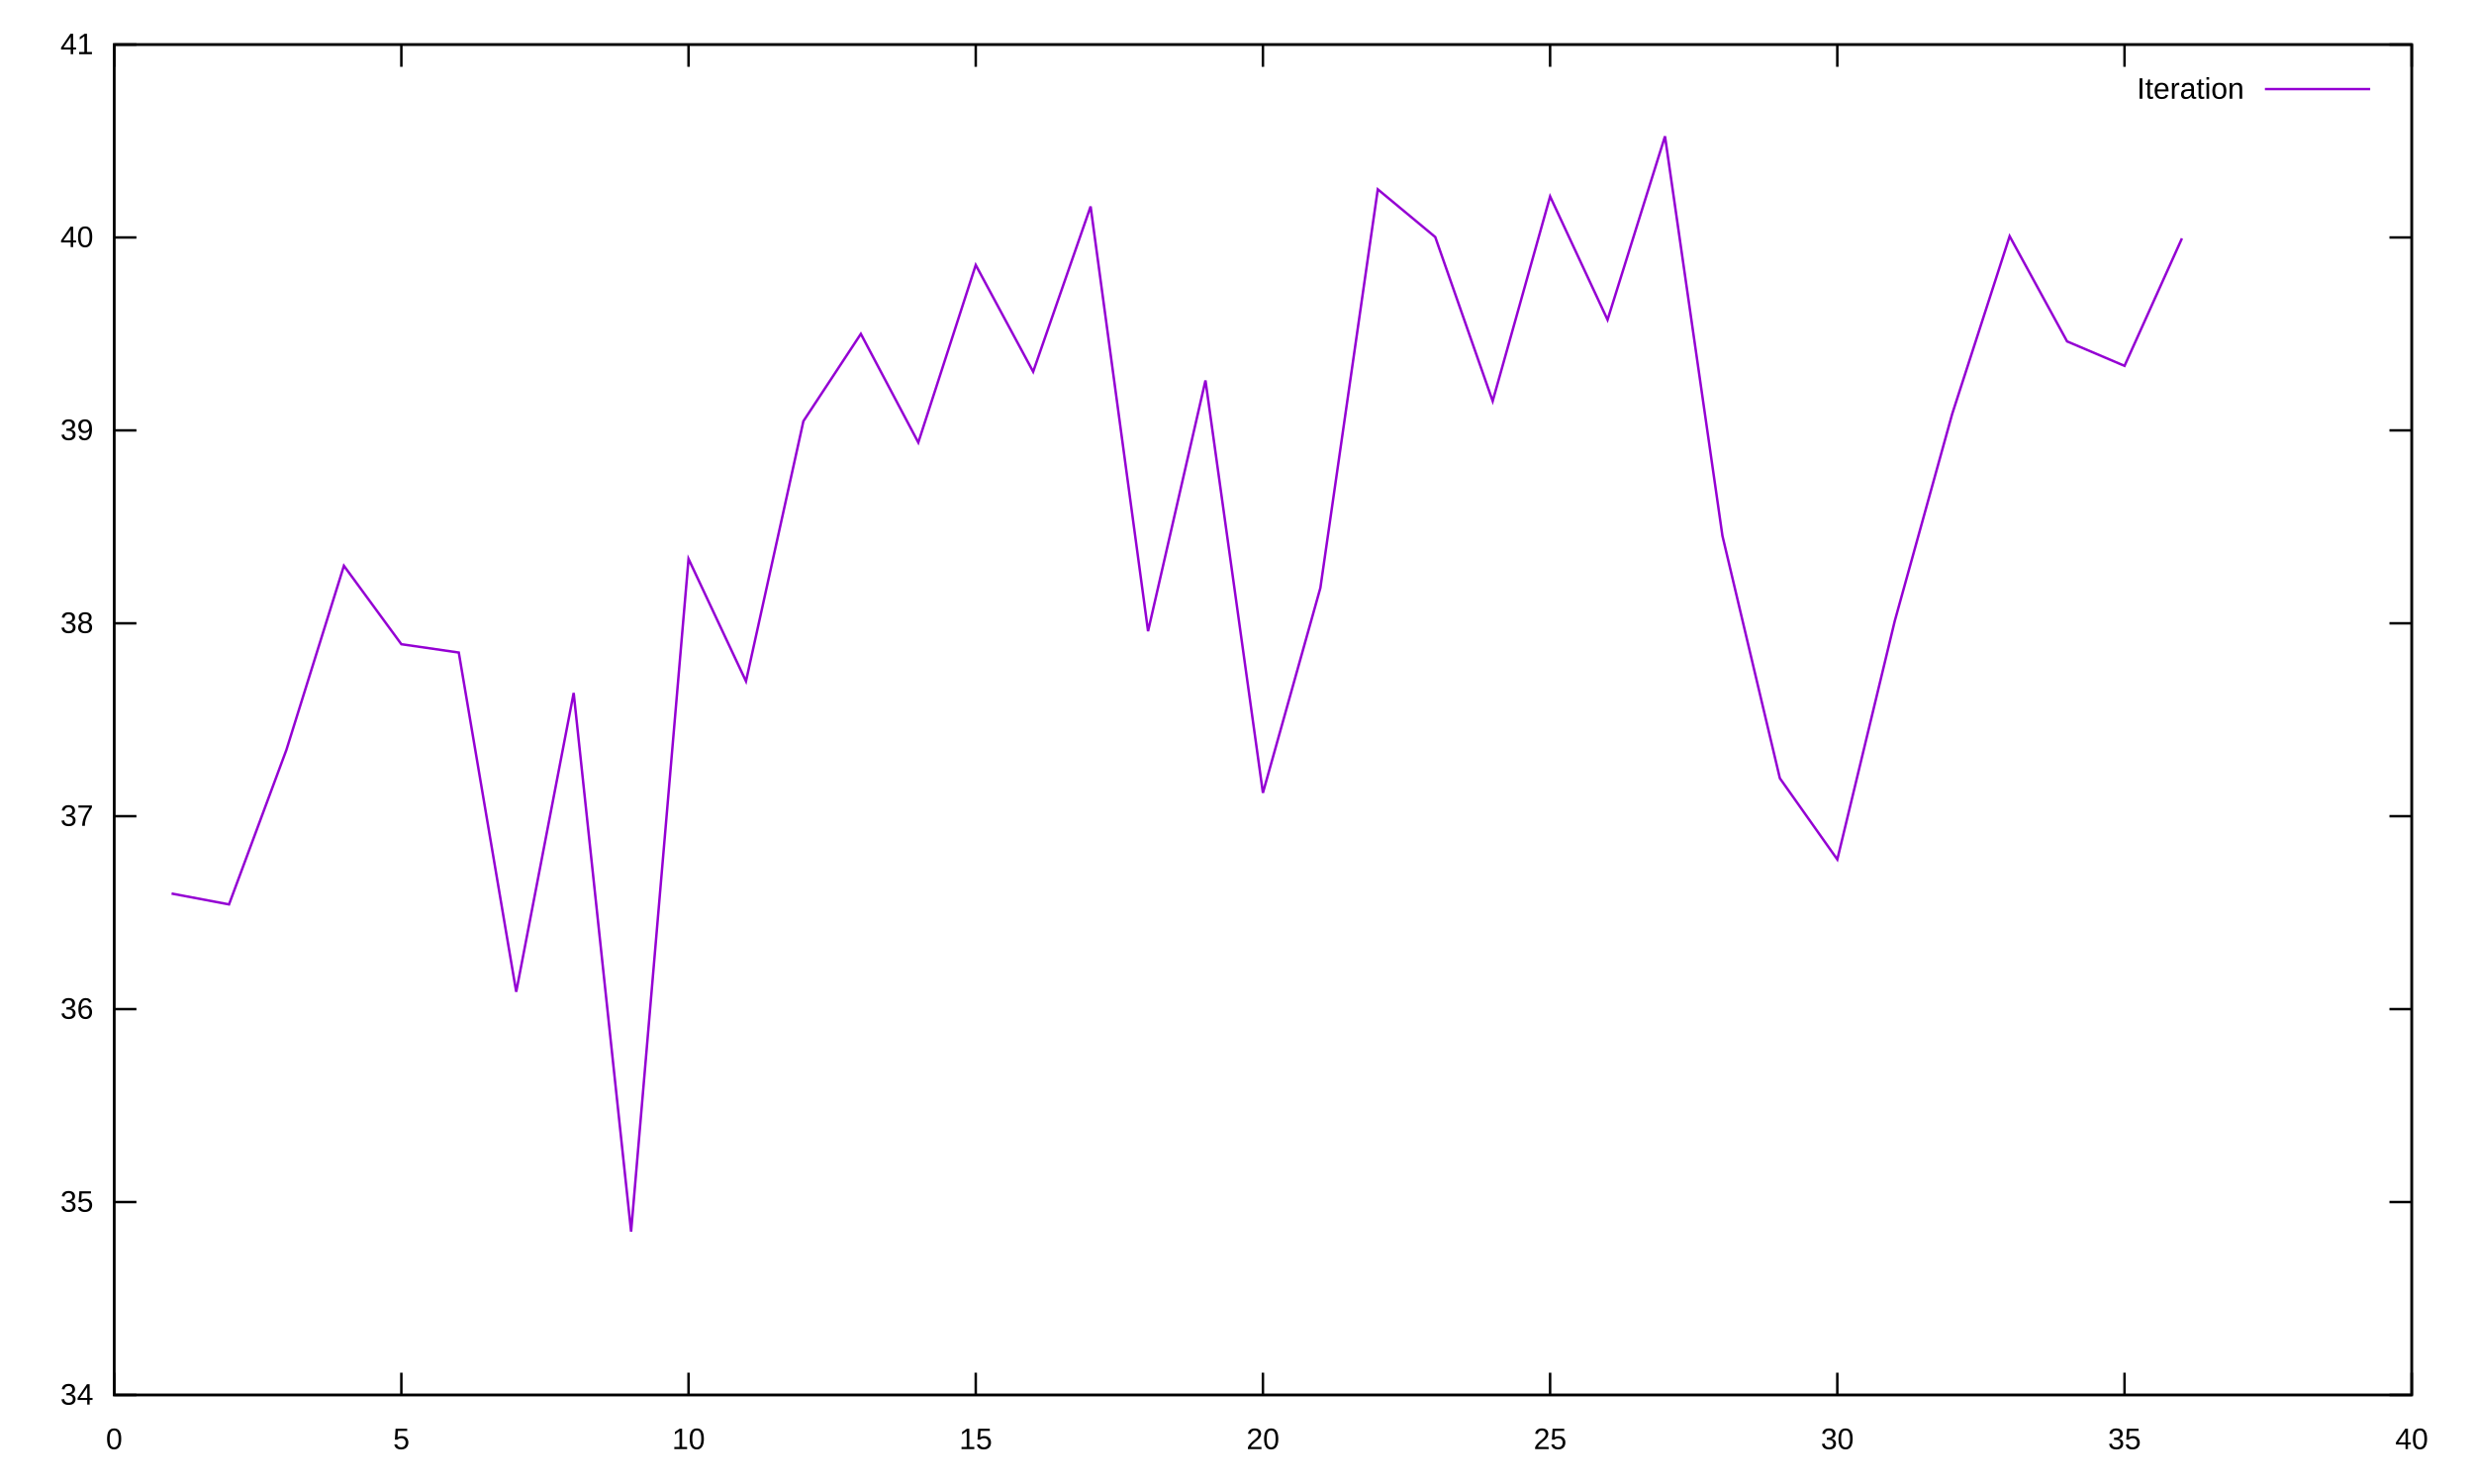
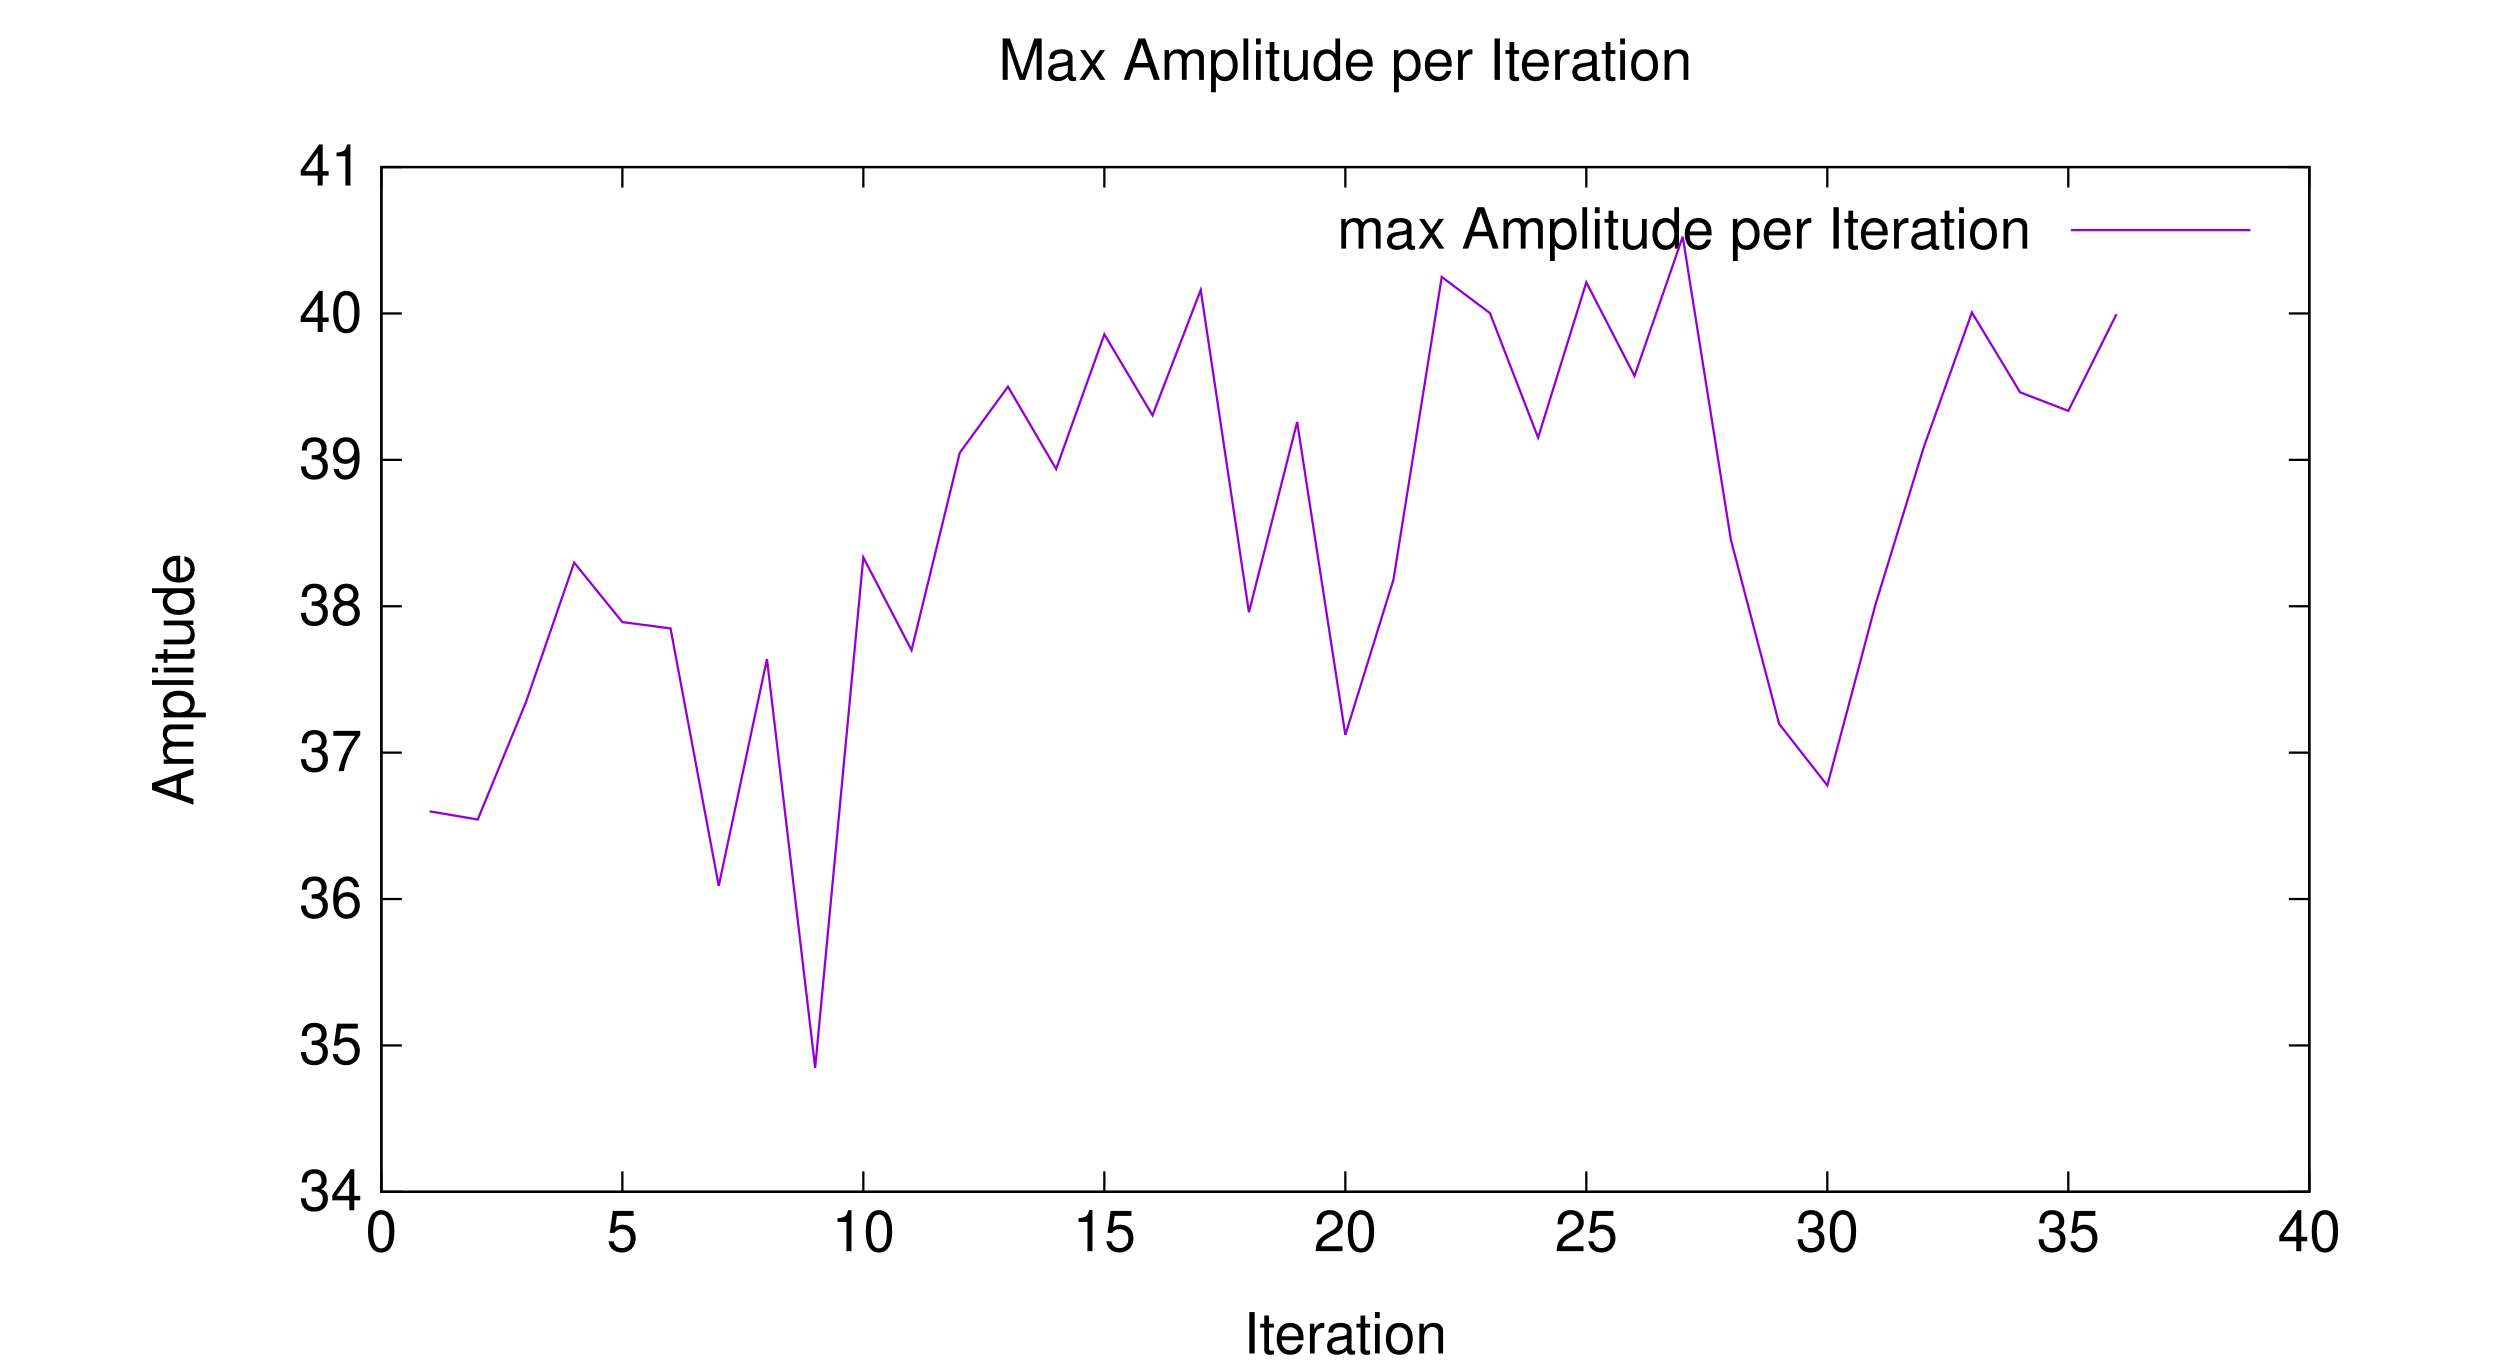
- <svg xmlns="http://www.w3.org/2000/svg" xmlns:xlink="http://www.w3.org/1999/xlink" width="1000" height="600" viewBox="0 0 1000 600">
+ <svg xmlns="http://www.w3.org/2000/svg" xmlns:xlink="http://www.w3.org/1999/xlink" width="1100" height="600" viewBox="0 0 1100 600">
  <g id="gnuplot_canvas">
-     <rect x="0" y="0" width="1000" height="600" fill="none" />
+     <rect x="0" y="0" width="1100" height="600" fill="none" />
    <defs>
      <circle id="gpDot" r="0.5" stroke-width="0.5" stroke="currentColor" />
      <path id="gpPt0" stroke-width="0.222" stroke="currentColor" d="M-1,0 h2 M0,-1 v2" />
      <path id="gpPt1" stroke-width="0.222" stroke="currentColor" d="M-1,-1 L1,1 M1,-1 L-1,1" />
      <path id="gpPt2" stroke-width="0.222" stroke="currentColor" d="M-1,0 L1,0 M0,-1 L0,1 M-1,-1 L1,1 M-1,1 L1,-1" />
      <rect id="gpPt3" stroke-width="0.222" stroke="currentColor" x="-1" y="-1" width="2" height="2" />
      <rect id="gpPt4" stroke-width="0.222" stroke="currentColor" fill="currentColor" x="-1" y="-1" width="2" height="2" />
      <circle id="gpPt5" stroke-width="0.222" stroke="currentColor" cx="0" cy="0" r="1" />
      <use xlink:href="#gpPt5" id="gpPt6" fill="currentColor" stroke="none" />
      <path id="gpPt7" stroke-width="0.222" stroke="currentColor" d="M0,-1.33 L-1.33,0.67 L1.33,0.67 z" />
      <use xlink:href="#gpPt7" id="gpPt8" fill="currentColor" stroke="none" />
      <use xlink:href="#gpPt7" id="gpPt9" stroke="currentColor" transform="rotate(180)" />
      <use xlink:href="#gpPt9" id="gpPt10" fill="currentColor" stroke="none" />
      <use xlink:href="#gpPt3" id="gpPt11" stroke="currentColor" transform="rotate(45)" />
      <use xlink:href="#gpPt11" id="gpPt12" fill="currentColor" stroke="none" />
      <path id="gpPt13" stroke-width="0.222" stroke="currentColor" d="M0,1.330 L1.265,0.411 L0.782,-1.067 L-0.782,-1.076 L-1.265,0.411 z" />
      <use xlink:href="#gpPt13" id="gpPt14" fill="currentColor" stroke="none" />
      <filter id="textbox" filterUnits="objectBoundingBox" x="0" y="0" height="1" width="1">
        <feFlood flood-color="white" flood-opacity="1" result="bgnd" />
        <feComposite in="SourceGraphic" in2="bgnd" operator="atop" />
      </filter>
      <filter id="greybox" filterUnits="objectBoundingBox" x="0" y="0" height="1" width="1">
        <feFlood flood-color="lightgrey" flood-opacity="1" result="grey" />
        <feComposite in="SourceGraphic" in2="grey" operator="atop" />
      </filter>
    </defs>
    <g fill="none" color="white" stroke="currentColor" stroke-width="1.00" stroke-linecap="butt" stroke-linejoin="miter">
</g>
    <g fill="none" color="black" stroke="currentColor" stroke-width="1.00" stroke-linecap="butt" stroke-linejoin="miter">
-       <path stroke="black" d="M46.14,564.00 L55.14,564.00 M974.82,564.00 L965.82,564.00  " />
-       <g transform="translate(37.75,567.90)" stroke="none" fill="black" font-family="Arial" font-size="12.00" text-anchor="end">
-         <text>
-           <tspan font-family="Arial"> 34</tspan>
-         </text>
-       </g>
-     </g>
-     <g fill="none" color="black" stroke="currentColor" stroke-width="1.00" stroke-linecap="butt" stroke-linejoin="miter">
-       <path stroke="black" d="M46.14,486.00 L55.14,486.00 M974.82,486.00 L965.82,486.00  " />
-       <g transform="translate(37.75,489.90)" stroke="none" fill="black" font-family="Arial" font-size="12.00" text-anchor="end">
-         <text>
-           <tspan font-family="Arial"> 35</tspan>
-         </text>
-       </g>
-     </g>
-     <g fill="none" color="black" stroke="currentColor" stroke-width="1.00" stroke-linecap="butt" stroke-linejoin="miter">
-       <path stroke="black" d="M46.14,408.00 L55.14,408.00 M974.82,408.00 L965.82,408.00  " />
-       <g transform="translate(37.75,411.90)" stroke="none" fill="black" font-family="Arial" font-size="12.00" text-anchor="end">
-         <text>
-           <tspan font-family="Arial"> 36</tspan>
-         </text>
-       </g>
-     </g>
-     <g fill="none" color="black" stroke="currentColor" stroke-width="1.00" stroke-linecap="butt" stroke-linejoin="miter">
-       <path stroke="black" d="M46.14,330.00 L55.14,330.00 M974.82,330.00 L965.82,330.00  " />
-       <g transform="translate(37.75,333.90)" stroke="none" fill="black" font-family="Arial" font-size="12.00" text-anchor="end">
-         <text>
-           <tspan font-family="Arial"> 37</tspan>
-         </text>
-       </g>
-     </g>
-     <g fill="none" color="black" stroke="currentColor" stroke-width="1.00" stroke-linecap="butt" stroke-linejoin="miter">
-       <path stroke="black" d="M46.14,252.01 L55.14,252.01 M974.82,252.01 L965.82,252.01  " />
-       <g transform="translate(37.75,255.91)" stroke="none" fill="black" font-family="Arial" font-size="12.00" text-anchor="end">
-         <text>
-           <tspan font-family="Arial"> 38</tspan>
-         </text>
-       </g>
-     </g>
-     <g fill="none" color="black" stroke="currentColor" stroke-width="1.00" stroke-linecap="butt" stroke-linejoin="miter">
-       <path stroke="black" d="M46.14,174.01 L55.14,174.01 M974.82,174.01 L965.82,174.01  " />
-       <g transform="translate(37.75,177.91)" stroke="none" fill="black" font-family="Arial" font-size="12.00" text-anchor="end">
-         <text>
-           <tspan font-family="Arial"> 39</tspan>
-         </text>
-       </g>
-     </g>
-     <g fill="none" color="black" stroke="currentColor" stroke-width="1.00" stroke-linecap="butt" stroke-linejoin="miter">
-       <path stroke="black" d="M46.14,96.01 L55.14,96.01 M974.82,96.01 L965.82,96.01  " />
-       <g transform="translate(37.75,99.91)" stroke="none" fill="black" font-family="Arial" font-size="12.00" text-anchor="end">
-         <text>
-           <tspan font-family="Arial"> 40</tspan>
-         </text>
-       </g>
-     </g>
-     <g fill="none" color="black" stroke="currentColor" stroke-width="1.00" stroke-linecap="butt" stroke-linejoin="miter">
-       <path stroke="black" d="M46.14,18.01 L55.14,18.01 M974.82,18.01 L965.82,18.01  " />
-       <g transform="translate(37.75,21.91)" stroke="none" fill="black" font-family="Arial" font-size="12.00" text-anchor="end">
-         <text>
-           <tspan font-family="Arial"> 41</tspan>
-         </text>
-       </g>
-     </g>
-     <g fill="none" color="black" stroke="currentColor" stroke-width="1.00" stroke-linecap="butt" stroke-linejoin="miter">
-       <path stroke="black" d="M46.14,564.00 L46.14,555.00 M46.14,18.01 L46.14,27.01  " />
-       <g transform="translate(46.14,585.90)" stroke="none" fill="black" font-family="Arial" font-size="12.00" text-anchor="middle">
-         <text>
-           <tspan font-family="Arial"> 0</tspan>
-         </text>
-       </g>
-     </g>
-     <g fill="none" color="black" stroke="currentColor" stroke-width="1.00" stroke-linecap="butt" stroke-linejoin="miter">
-       <path stroke="black" d="M162.23,564.00 L162.23,555.00 M162.23,18.01 L162.23,27.01  " />
-       <g transform="translate(162.23,585.90)" stroke="none" fill="black" font-family="Arial" font-size="12.00" text-anchor="middle">
-         <text>
-           <tspan font-family="Arial"> 5</tspan>
-         </text>
-       </g>
-     </g>
-     <g fill="none" color="black" stroke="currentColor" stroke-width="1.00" stroke-linecap="butt" stroke-linejoin="miter">
-       <path stroke="black" d="M278.31,564.00 L278.31,555.00 M278.31,18.01 L278.31,27.01  " />
-       <g transform="translate(278.31,585.90)" stroke="none" fill="black" font-family="Arial" font-size="12.00" text-anchor="middle">
-         <text>
-           <tspan font-family="Arial"> 10</tspan>
-         </text>
-       </g>
-     </g>
-     <g fill="none" color="black" stroke="currentColor" stroke-width="1.00" stroke-linecap="butt" stroke-linejoin="miter">
-       <path stroke="black" d="M394.40,564.00 L394.40,555.00 M394.40,18.01 L394.40,27.01  " />
-       <g transform="translate(394.40,585.90)" stroke="none" fill="black" font-family="Arial" font-size="12.00" text-anchor="middle">
-         <text>
-           <tspan font-family="Arial"> 15</tspan>
-         </text>
-       </g>
-     </g>
-     <g fill="none" color="black" stroke="currentColor" stroke-width="1.00" stroke-linecap="butt" stroke-linejoin="miter">
-       <path stroke="black" d="M510.48,564.00 L510.48,555.00 M510.48,18.01 L510.48,27.01  " />
-       <g transform="translate(510.48,585.90)" stroke="none" fill="black" font-family="Arial" font-size="12.00" text-anchor="middle">
-         <text>
-           <tspan font-family="Arial"> 20</tspan>
-         </text>
-       </g>
-     </g>
-     <g fill="none" color="black" stroke="currentColor" stroke-width="1.00" stroke-linecap="butt" stroke-linejoin="miter">
-       <path stroke="black" d="M626.56,564.00 L626.56,555.00 M626.56,18.01 L626.56,27.01  " />
-       <g transform="translate(626.56,585.90)" stroke="none" fill="black" font-family="Arial" font-size="12.00" text-anchor="middle">
-         <text>
-           <tspan font-family="Arial"> 25</tspan>
-         </text>
-       </g>
-     </g>
-     <g fill="none" color="black" stroke="currentColor" stroke-width="1.00" stroke-linecap="butt" stroke-linejoin="miter">
-       <path stroke="black" d="M742.65,564.00 L742.65,555.00 M742.65,18.01 L742.65,27.01  " />
-       <g transform="translate(742.65,585.90)" stroke="none" fill="black" font-family="Arial" font-size="12.00" text-anchor="middle">
-         <text>
-           <tspan font-family="Arial"> 30</tspan>
-         </text>
-       </g>
-     </g>
-     <g fill="none" color="black" stroke="currentColor" stroke-width="1.00" stroke-linecap="butt" stroke-linejoin="miter">
-       <path stroke="black" d="M858.74,564.00 L858.74,555.00 M858.74,18.01 L858.74,27.01  " />
-       <g transform="translate(858.74,585.90)" stroke="none" fill="black" font-family="Arial" font-size="12.00" text-anchor="middle">
-         <text>
-           <tspan font-family="Arial"> 35</tspan>
-         </text>
-       </g>
-     </g>
-     <g fill="none" color="black" stroke="currentColor" stroke-width="1.00" stroke-linecap="butt" stroke-linejoin="miter">
-       <path stroke="black" d="M974.82,564.00 L974.82,555.00 M974.82,18.01 L974.82,27.01  " />
-       <g transform="translate(974.82,585.90)" stroke="none" fill="black" font-family="Arial" font-size="12.00" text-anchor="middle">
-         <text>
-           <tspan font-family="Arial"> 40</tspan>
-         </text>
-       </g>
-     </g>
-     <g fill="none" color="black" stroke="currentColor" stroke-width="1.00" stroke-linecap="butt" stroke-linejoin="miter">
- </g>
-     <g fill="none" color="black" stroke="currentColor" stroke-width="1.00" stroke-linecap="butt" stroke-linejoin="miter">
-       <path stroke="black" d="M46.14,18.01 L46.14,564.00 L974.82,564.00 L974.82,18.01 L46.14,18.01 Z  " />
+       <path stroke="black" d="M167.80,524.40 L176.80,524.40 M1016.09,524.40 L1007.09,524.40  " />
+       <g transform="translate(159.41,532.53)" stroke="none" fill="black" font-family="Helvetica" font-size="25.00" text-anchor="end">
+         <text>
+           <tspan font-family="Helvetica"> 34</tspan>
+         </text>
+       </g>
+     </g>
+     <g fill="none" color="black" stroke="currentColor" stroke-width="1.00" stroke-linecap="butt" stroke-linejoin="miter">
+       <path stroke="black" d="M167.80,459.99 L176.80,459.99 M1016.09,459.99 L1007.09,459.99  " />
+       <g transform="translate(159.41,468.12)" stroke="none" fill="black" font-family="Helvetica" font-size="25.00" text-anchor="end">
+         <text>
+           <tspan font-family="Helvetica"> 35</tspan>
+         </text>
+       </g>
+     </g>
+     <g fill="none" color="black" stroke="currentColor" stroke-width="1.00" stroke-linecap="butt" stroke-linejoin="miter">
+       <path stroke="black" d="M167.80,395.57 L176.80,395.57 M1016.09,395.57 L1007.09,395.57  " />
+       <g transform="translate(159.41,403.70)" stroke="none" fill="black" font-family="Helvetica" font-size="25.00" text-anchor="end">
+         <text>
+           <tspan font-family="Helvetica"> 36</tspan>
+         </text>
+       </g>
+     </g>
+     <g fill="none" color="black" stroke="currentColor" stroke-width="1.00" stroke-linecap="butt" stroke-linejoin="miter">
+       <path stroke="black" d="M167.80,331.16 L176.80,331.16 M1016.09,331.16 L1007.09,331.16  " />
+       <g transform="translate(159.41,339.29)" stroke="none" fill="black" font-family="Helvetica" font-size="25.00" text-anchor="end">
+         <text>
+           <tspan font-family="Helvetica"> 37</tspan>
+         </text>
+       </g>
+     </g>
+     <g fill="none" color="black" stroke="currentColor" stroke-width="1.00" stroke-linecap="butt" stroke-linejoin="miter">
+       <path stroke="black" d="M167.80,266.75 L176.80,266.75 M1016.09,266.75 L1007.09,266.75  " />
+       <g transform="translate(159.41,274.88)" stroke="none" fill="black" font-family="Helvetica" font-size="25.00" text-anchor="end">
+         <text>
+           <tspan font-family="Helvetica"> 38</tspan>
+         </text>
+       </g>
+     </g>
+     <g fill="none" color="black" stroke="currentColor" stroke-width="1.00" stroke-linecap="butt" stroke-linejoin="miter">
+       <path stroke="black" d="M167.80,202.34 L176.80,202.34 M1016.09,202.34 L1007.09,202.34  " />
+       <g transform="translate(159.41,210.47)" stroke="none" fill="black" font-family="Helvetica" font-size="25.00" text-anchor="end">
+         <text>
+           <tspan font-family="Helvetica"> 39</tspan>
+         </text>
+       </g>
+     </g>
+     <g fill="none" color="black" stroke="currentColor" stroke-width="1.00" stroke-linecap="butt" stroke-linejoin="miter">
+       <path stroke="black" d="M167.80,137.92 L176.80,137.92 M1016.09,137.92 L1007.09,137.92  " />
+       <g transform="translate(159.41,146.05)" stroke="none" fill="black" font-family="Helvetica" font-size="25.00" text-anchor="end">
+         <text>
+           <tspan font-family="Helvetica"> 40</tspan>
+         </text>
+       </g>
+     </g>
+     <g fill="none" color="black" stroke="currentColor" stroke-width="1.00" stroke-linecap="butt" stroke-linejoin="miter">
+       <path stroke="black" d="M167.80,73.51 L176.80,73.51 M1016.09,73.51 L1007.09,73.51  " />
+       <g transform="translate(159.41,81.64)" stroke="none" fill="black" font-family="Helvetica" font-size="25.00" text-anchor="end">
+         <text>
+           <tspan font-family="Helvetica"> 41</tspan>
+         </text>
+       </g>
+     </g>
+     <g fill="none" color="black" stroke="currentColor" stroke-width="1.00" stroke-linecap="butt" stroke-linejoin="miter">
+       <path stroke="black" d="M167.80,524.40 L167.80,515.40 M167.80,73.51 L167.80,82.51  " />
+       <g transform="translate(167.80,550.53)" stroke="none" fill="black" font-family="Helvetica" font-size="25.00" text-anchor="middle">
+         <text>
+           <tspan font-family="Helvetica"> 0</tspan>
+         </text>
+       </g>
+     </g>
+     <g fill="none" color="black" stroke="currentColor" stroke-width="1.00" stroke-linecap="butt" stroke-linejoin="miter">
+       <path stroke="black" d="M273.84,524.40 L273.84,515.40 M273.84,73.51 L273.84,82.51  " />
+       <g transform="translate(273.84,550.53)" stroke="none" fill="black" font-family="Helvetica" font-size="25.00" text-anchor="middle">
+         <text>
+           <tspan font-family="Helvetica"> 5</tspan>
+         </text>
+       </g>
+     </g>
+     <g fill="none" color="black" stroke="currentColor" stroke-width="1.00" stroke-linecap="butt" stroke-linejoin="miter">
+       <path stroke="black" d="M379.87,524.40 L379.87,515.40 M379.87,73.51 L379.87,82.51  " />
+       <g transform="translate(379.87,550.53)" stroke="none" fill="black" font-family="Helvetica" font-size="25.00" text-anchor="middle">
+         <text>
+           <tspan font-family="Helvetica"> 10</tspan>
+         </text>
+       </g>
+     </g>
+     <g fill="none" color="black" stroke="currentColor" stroke-width="1.00" stroke-linecap="butt" stroke-linejoin="miter">
+       <path stroke="black" d="M485.91,524.40 L485.91,515.40 M485.91,73.51 L485.91,82.51  " />
+       <g transform="translate(485.91,550.53)" stroke="none" fill="black" font-family="Helvetica" font-size="25.00" text-anchor="middle">
+         <text>
+           <tspan font-family="Helvetica"> 15</tspan>
+         </text>
+       </g>
+     </g>
+     <g fill="none" color="black" stroke="currentColor" stroke-width="1.00" stroke-linecap="butt" stroke-linejoin="miter">
+       <path stroke="black" d="M591.95,524.40 L591.95,515.40 M591.95,73.51 L591.95,82.51  " />
+       <g transform="translate(591.95,550.53)" stroke="none" fill="black" font-family="Helvetica" font-size="25.00" text-anchor="middle">
+         <text>
+           <tspan font-family="Helvetica"> 20</tspan>
+         </text>
+       </g>
+     </g>
+     <g fill="none" color="black" stroke="currentColor" stroke-width="1.00" stroke-linecap="butt" stroke-linejoin="miter">
+       <path stroke="black" d="M697.98,524.40 L697.98,515.40 M697.98,73.51 L697.98,82.51  " />
+       <g transform="translate(697.98,550.53)" stroke="none" fill="black" font-family="Helvetica" font-size="25.00" text-anchor="middle">
+         <text>
+           <tspan font-family="Helvetica"> 25</tspan>
+         </text>
+       </g>
+     </g>
+     <g fill="none" color="black" stroke="currentColor" stroke-width="1.00" stroke-linecap="butt" stroke-linejoin="miter">
+       <path stroke="black" d="M804.02,524.40 L804.02,515.40 M804.02,73.51 L804.02,82.51  " />
+       <g transform="translate(804.02,550.53)" stroke="none" fill="black" font-family="Helvetica" font-size="25.00" text-anchor="middle">
+         <text>
+           <tspan font-family="Helvetica"> 30</tspan>
+         </text>
+       </g>
+     </g>
+     <g fill="none" color="black" stroke="currentColor" stroke-width="1.00" stroke-linecap="butt" stroke-linejoin="miter">
+       <path stroke="black" d="M910.05,524.40 L910.05,515.40 M910.05,73.51 L910.05,82.51  " />
+       <g transform="translate(910.05,550.53)" stroke="none" fill="black" font-family="Helvetica" font-size="25.00" text-anchor="middle">
+         <text>
+           <tspan font-family="Helvetica"> 35</tspan>
+         </text>
+       </g>
+     </g>
+     <g fill="none" color="black" stroke="currentColor" stroke-width="1.00" stroke-linecap="butt" stroke-linejoin="miter">
+       <path stroke="black" d="M1016.09,524.40 L1016.09,515.40 M1016.09,73.51 L1016.09,82.51  " />
+       <g transform="translate(1016.09,550.53)" stroke="none" fill="black" font-family="Helvetica" font-size="25.00" text-anchor="middle">
+         <text>
+           <tspan font-family="Helvetica"> 40</tspan>
+         </text>
+       </g>
+     </g>
+     <g fill="none" color="black" stroke="currentColor" stroke-width="1.00" stroke-linecap="butt" stroke-linejoin="miter">
+ </g>
+     <g fill="none" color="black" stroke="currentColor" stroke-width="1.00" stroke-linecap="butt" stroke-linejoin="miter">
+       <path stroke="black" d="M167.80,73.51 L167.80,524.40 L1016.09,524.40 L1016.09,73.51 L167.80,73.51 Z  " />
+     </g>
+     <g fill="none" color="black" stroke="currentColor" stroke-width="1.00" stroke-linecap="butt" stroke-linejoin="miter">
+       <g transform="translate(85.11,298.96) rotate(270)" stroke="none" fill="black" font-family="Helvetica" font-size="25.00" text-anchor="middle">
+         <text>
+           <tspan font-family="Helvetica">Amplitude</tspan>
+         </text>
+       </g>
+     </g>
+     <g fill="none" color="black" stroke="currentColor" stroke-width="1.00" stroke-linecap="butt" stroke-linejoin="miter">
+       <g transform="translate(591.94,595.53)" stroke="none" fill="black" font-family="Helvetica" font-size="25.00" text-anchor="middle">
+         <text>
+           <tspan font-family="Helvetica">Iteration</tspan>
+         </text>
+       </g>
    </g>
    <g fill="none" color="black" stroke="currentColor" stroke-width="1.00" stroke-linecap="butt" stroke-linejoin="miter">
</g>
    <g id="gnuplot_plot_1">
      <g fill="none" color="black" stroke="currentColor" stroke-width="1.00" stroke-linecap="butt" stroke-linejoin="miter">
-         <g transform="translate(907.09,39.91)" stroke="none" fill="black" font-family="Arial" font-size="12.00" text-anchor="end">
+         <g transform="translate(893.70,109.39)" stroke="none" fill="black" font-family="Helvetica" font-size="25.00" text-anchor="end">
          <text>
-             <tspan font-family="Arial">Iteration</tspan>
+             <tspan font-family="Helvetica">max Amplitude per Iteration</tspan>
          </text>
        </g>
      </g>
      <g fill="none" color="black" stroke="currentColor" stroke-width="1.00" stroke-linecap="butt" stroke-linejoin="miter">
-         <path stroke="rgb(148,   0, 211)" d="M915.48,36.01 L958.04,36.01 M69.36,361.28 L92.57,365.66 L115.79,303.11 L139.01,228.75 L162.23,260.46 L185.44,263.83   L208.66,401.01 L231.88,280.16 L255.09,497.96 L278.31,225.97 L301.53,275.44 L324.74,170.27 L347.96,134.99 L371.18,178.90   L394.40,107.14 L417.61,150.29 L440.83,83.48 L464.05,255.21 L487.26,153.82 L510.48,320.57 L533.70,237.69 L556.91,76.55   L580.13,95.83 L603.35,162.17 L626.56,79.41 L649.78,129.30 L673.00,55.10 L696.22,216.66 L719.43,314.66 L742.65,347.49   L765.87,251.07 L789.08,167.38 L812.30,95.49 L835.52,138.03 L858.74,147.92 L881.95,96.38  " />
+         <path stroke="rgb(148,   0, 211)" d="M911.20,101.26 L990.20,101.26 M189.01,356.99 L210.21,360.60 L231.42,308.95 L252.63,247.54 L273.84,273.73 L295.04,276.51   L316.25,389.80 L337.46,290.00 L358.67,469.86 L379.87,245.25 L401.08,286.10 L422.29,199.25 L443.49,170.12 L464.70,206.37   L485.91,147.11 L507.12,182.75 L528.32,127.58 L549.53,269.40 L570.74,185.67 L591.95,323.37 L613.15,254.92 L634.36,121.85   L655.57,137.77 L676.77,192.56 L697.98,124.22 L719.19,165.41 L740.40,104.14 L761.60,237.56 L782.81,318.49 L804.02,345.60   L825.22,265.98 L846.43,196.86 L867.64,137.49 L888.85,172.62 L910.05,180.79 L931.26,138.23  " />
      </g>
    </g>
    <g fill="none" color="white" stroke="rgb(148,   0, 211)" stroke-width="2.00" stroke-linecap="butt" stroke-linejoin="miter">
</g>
    <g fill="none" color="black" stroke="currentColor" stroke-width="2.00" stroke-linecap="butt" stroke-linejoin="miter">
</g>
    <g fill="none" color="black" stroke="black" stroke-width="1.00" stroke-linecap="butt" stroke-linejoin="miter">
</g>
    <g fill="none" color="black" stroke="currentColor" stroke-width="1.00" stroke-linecap="butt" stroke-linejoin="miter">
-       <path stroke="black" d="M46.14,18.01 L46.14,564.00 L974.82,564.00 L974.82,18.01 L46.14,18.01 Z  " />
+       <path stroke="black" d="M167.80,73.51 L167.80,524.40 L1016.09,524.40 L1016.09,73.51 L167.80,73.51 Z  " />
+     </g>
+     <g fill="none" color="black" stroke="currentColor" stroke-width="1.00" stroke-linecap="butt" stroke-linejoin="miter">
+       <g transform="translate(591.94,35.14)" stroke="none" fill="black" font-family="Helvetica" font-size="25.00" text-anchor="middle">
+         <text>
+           <tspan font-family="Helvetica">Max Amplitude per Iteration</tspan>
+         </text>
+       </g>
    </g>
    <g fill="none" color="black" stroke="currentColor" stroke-width="1.00" stroke-linecap="butt" stroke-linejoin="miter">
</g>
  </g>
</svg>
